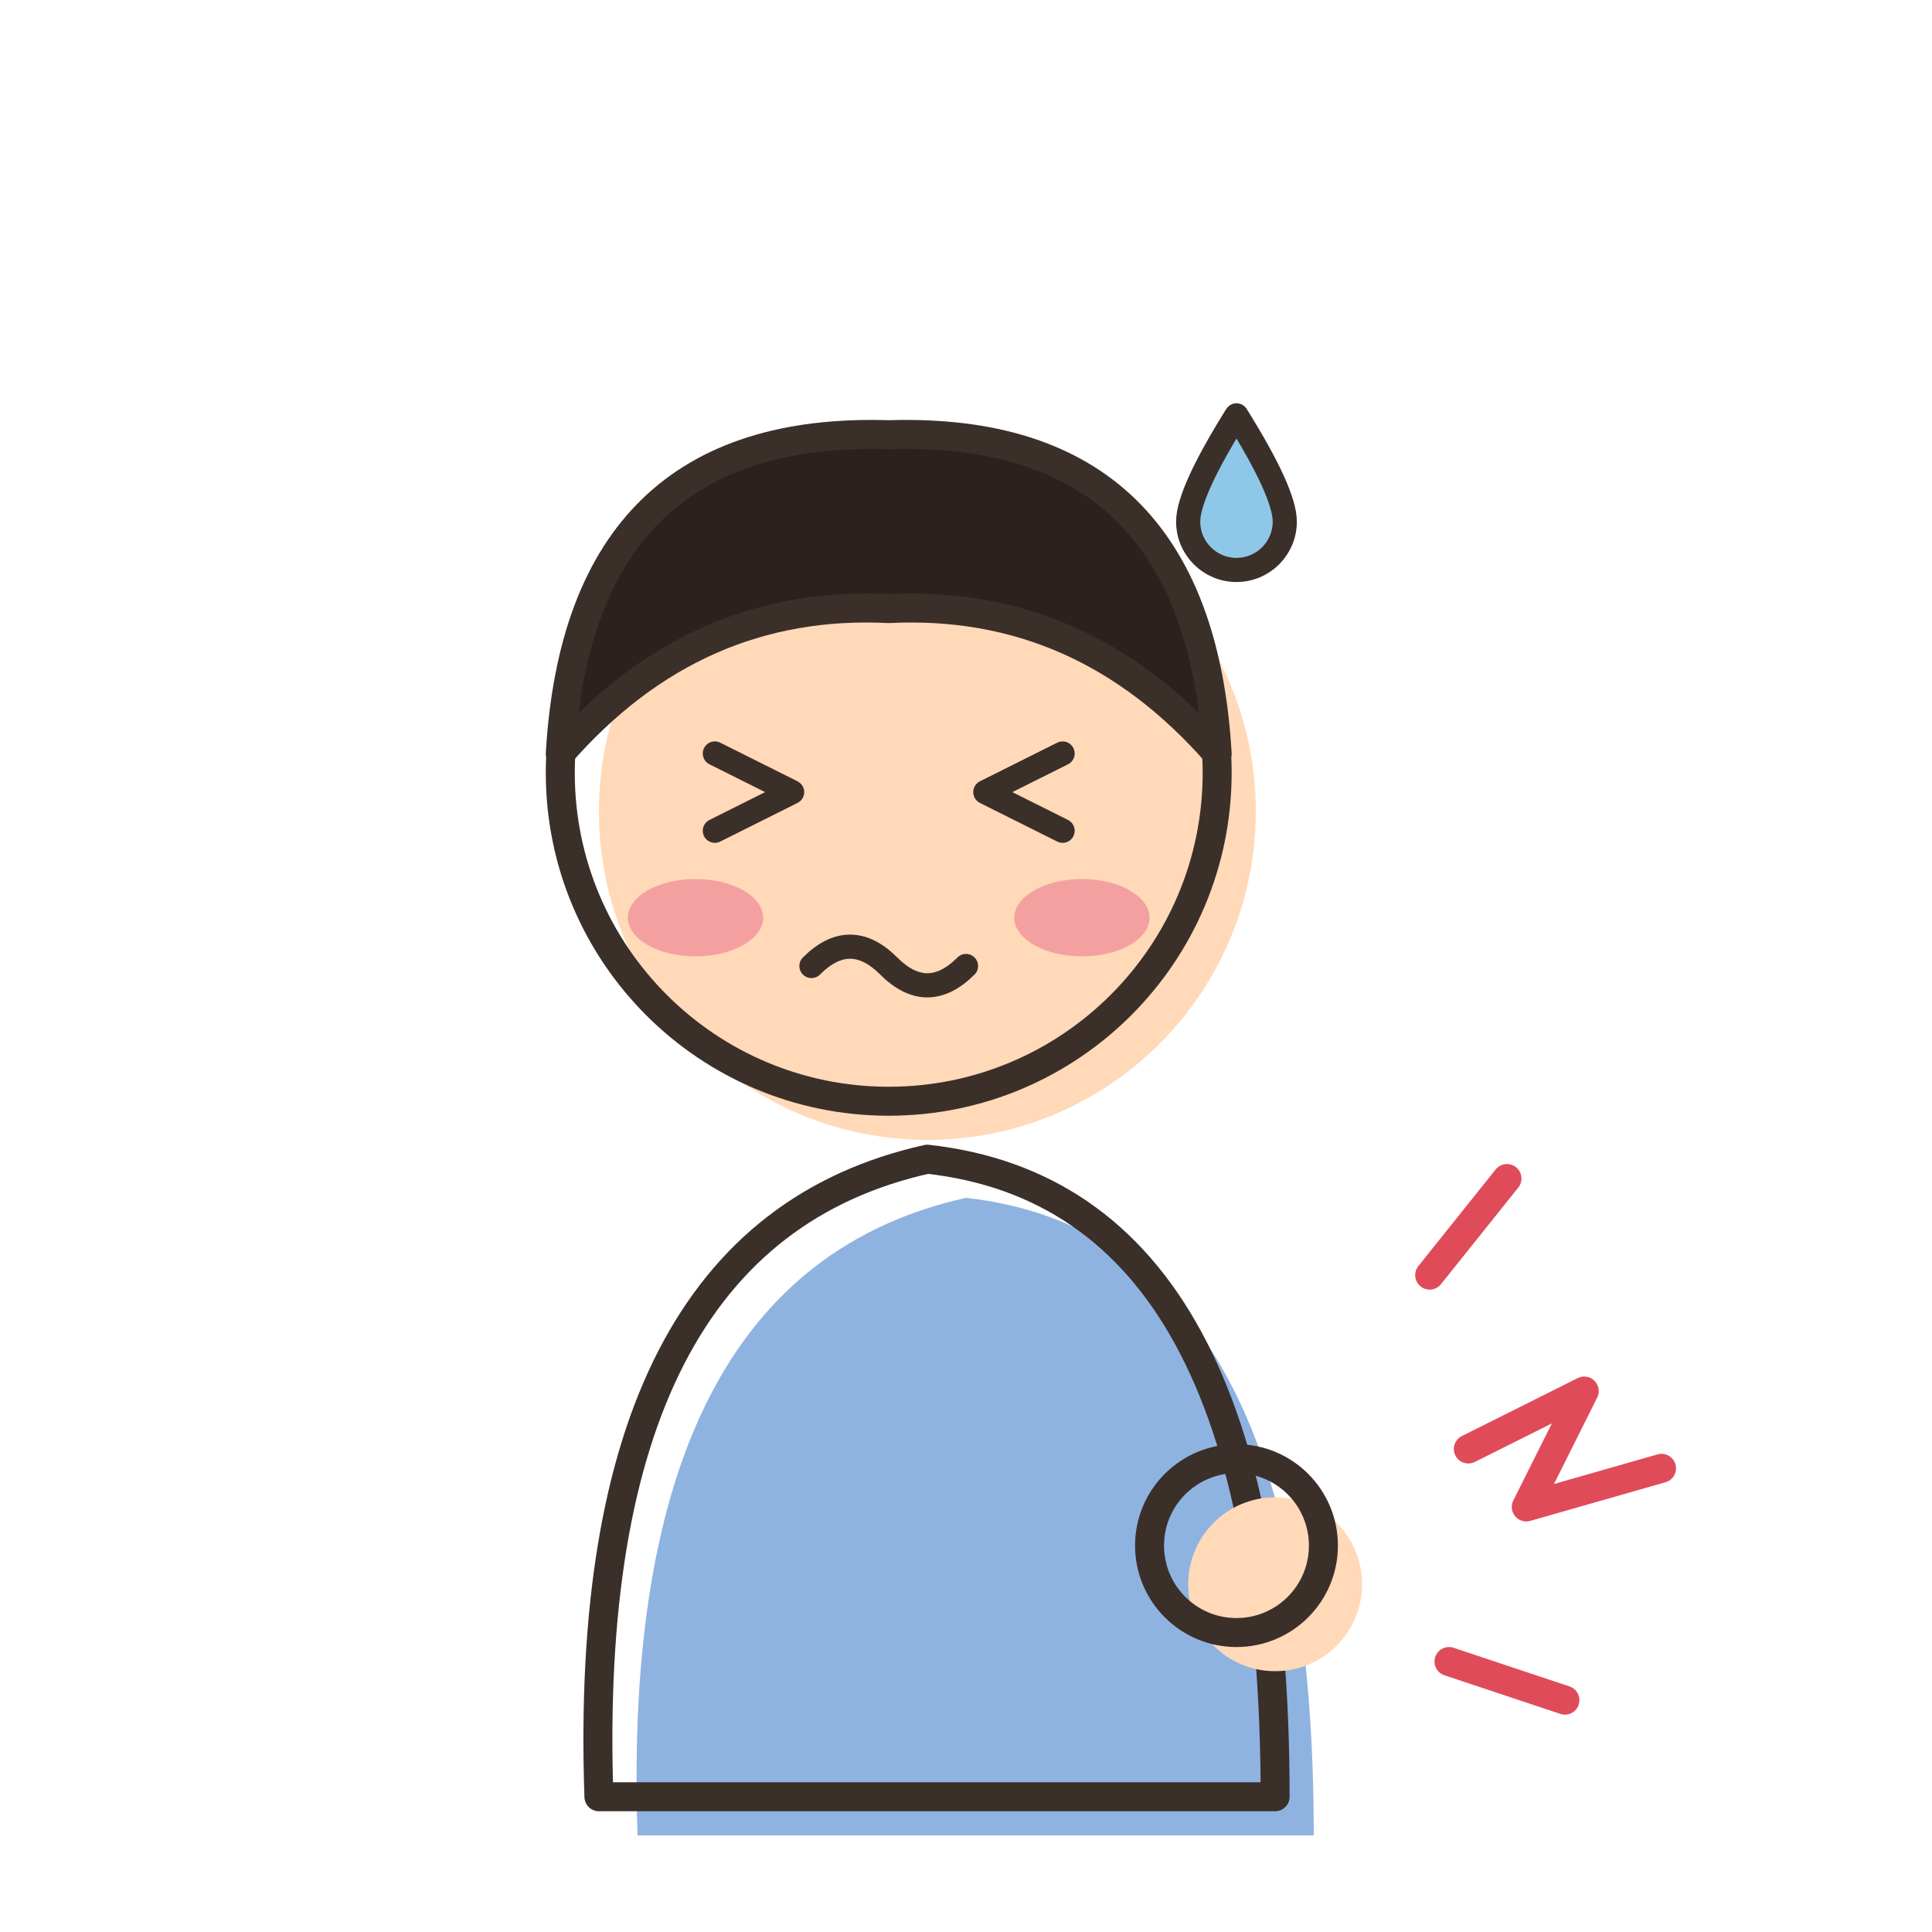
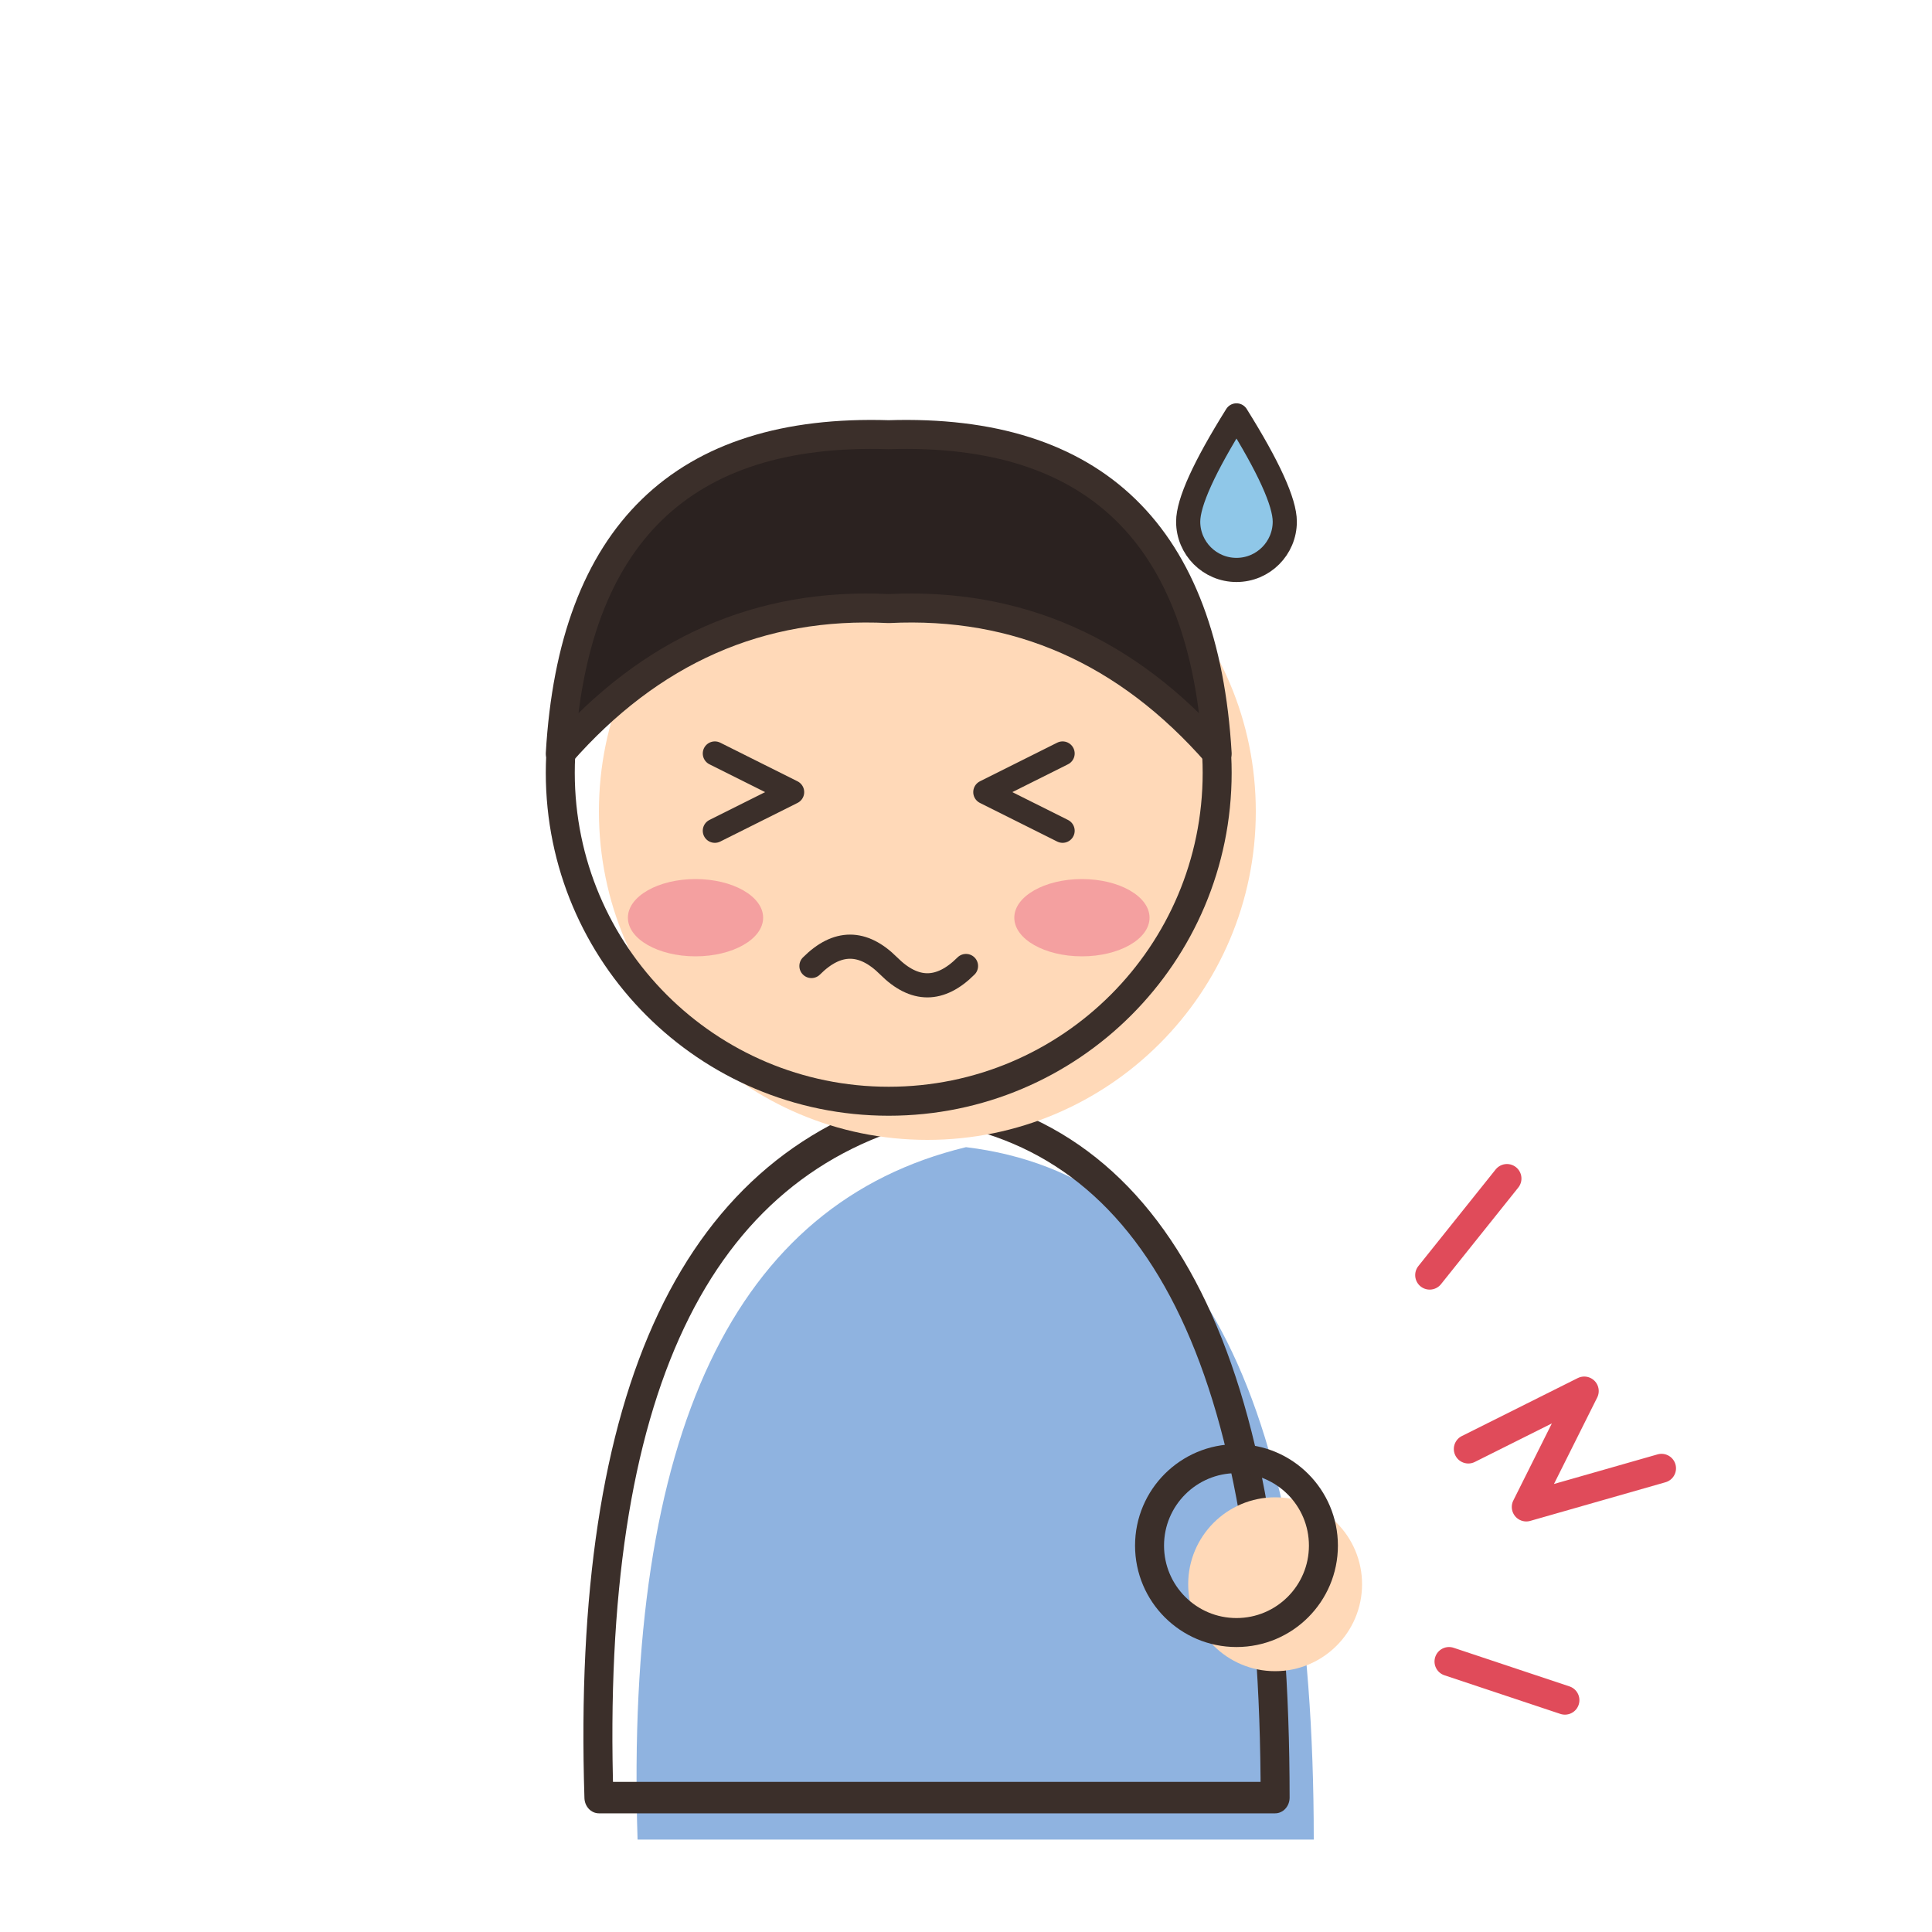
<svg xmlns="http://www.w3.org/2000/svg" viewBox="0 0 200 200" width="1000" height="1000">
  <g stroke="#3b2f2a" stroke-width="3" stroke-linecap="round" stroke-linejoin="round">
-     <g transform="translate(4 4)">
-       <path d="M62 186 Q60 128 96 120 Q132 124 132 186Z" fill="#8fb3e0" stroke="none" />
+     <g transform="translate(0 185.0) scale(1 1.086) translate(0 -185.0)">
+       <g transform="translate(4 4)">
+         <path d="M62 186 Q60 128 96 120 Q132 124 132 186Z" fill="#8fb3e0" stroke="none" />
+       </g>
+       <path d="M62 186 Q60 128 96 120 Q132 124 132 186Z" fill="none" />
    </g>
-     <path d="M62 186 Q60 128 96 120 Q132 124 132 186Z" fill="none" />
    <g transform="translate(4 4)">
      <circle cx="92" cy="80" r="34" fill="#ffd9b8" stroke="none" />
    </g>
    <circle cx="92" cy="80" r="34" fill="none" />
    <path d="M58 78 Q60 44 92 45 Q124 44 126 78 Q112 62 92 63 Q72 62 58 78Z" fill="#2b2220" />
    <path d="M74 78 L82 82 L74 86 M110 78 L102 82 L110 86" stroke-width="2.5" fill="none" />
    <ellipse cx="72" cy="95" rx="7" ry="4" fill="#f4a0a0" stroke="none" />
    <ellipse cx="112" cy="95" rx="7" ry="4" fill="#f4a0a0" stroke="none" />
    <path d="M84 100 Q88 96 92 100 Q96 104 100 100" stroke-width="2.5" fill="none" />
    <path d="M128 43.0 Q133 51.0 133 54 A5 5 0 0 1 123 54 Q123 51.0 128 43.0Z" stroke-width="2.5" fill="#8fc7e8" />
    <g transform="translate(4 4)">
      <circle cx="128" cy="160" r="9" fill="#ffd9b8" stroke="none" />
    </g>
    <circle cx="128" cy="160" r="9" fill="none" />
    <path d="M152 150 L164 144 L158 156 L172 152 M150 172 L162 176 M148 132 L156 122" stroke="#e04b5a" stroke-width="3" fill="none" />
  </g>
</svg>
